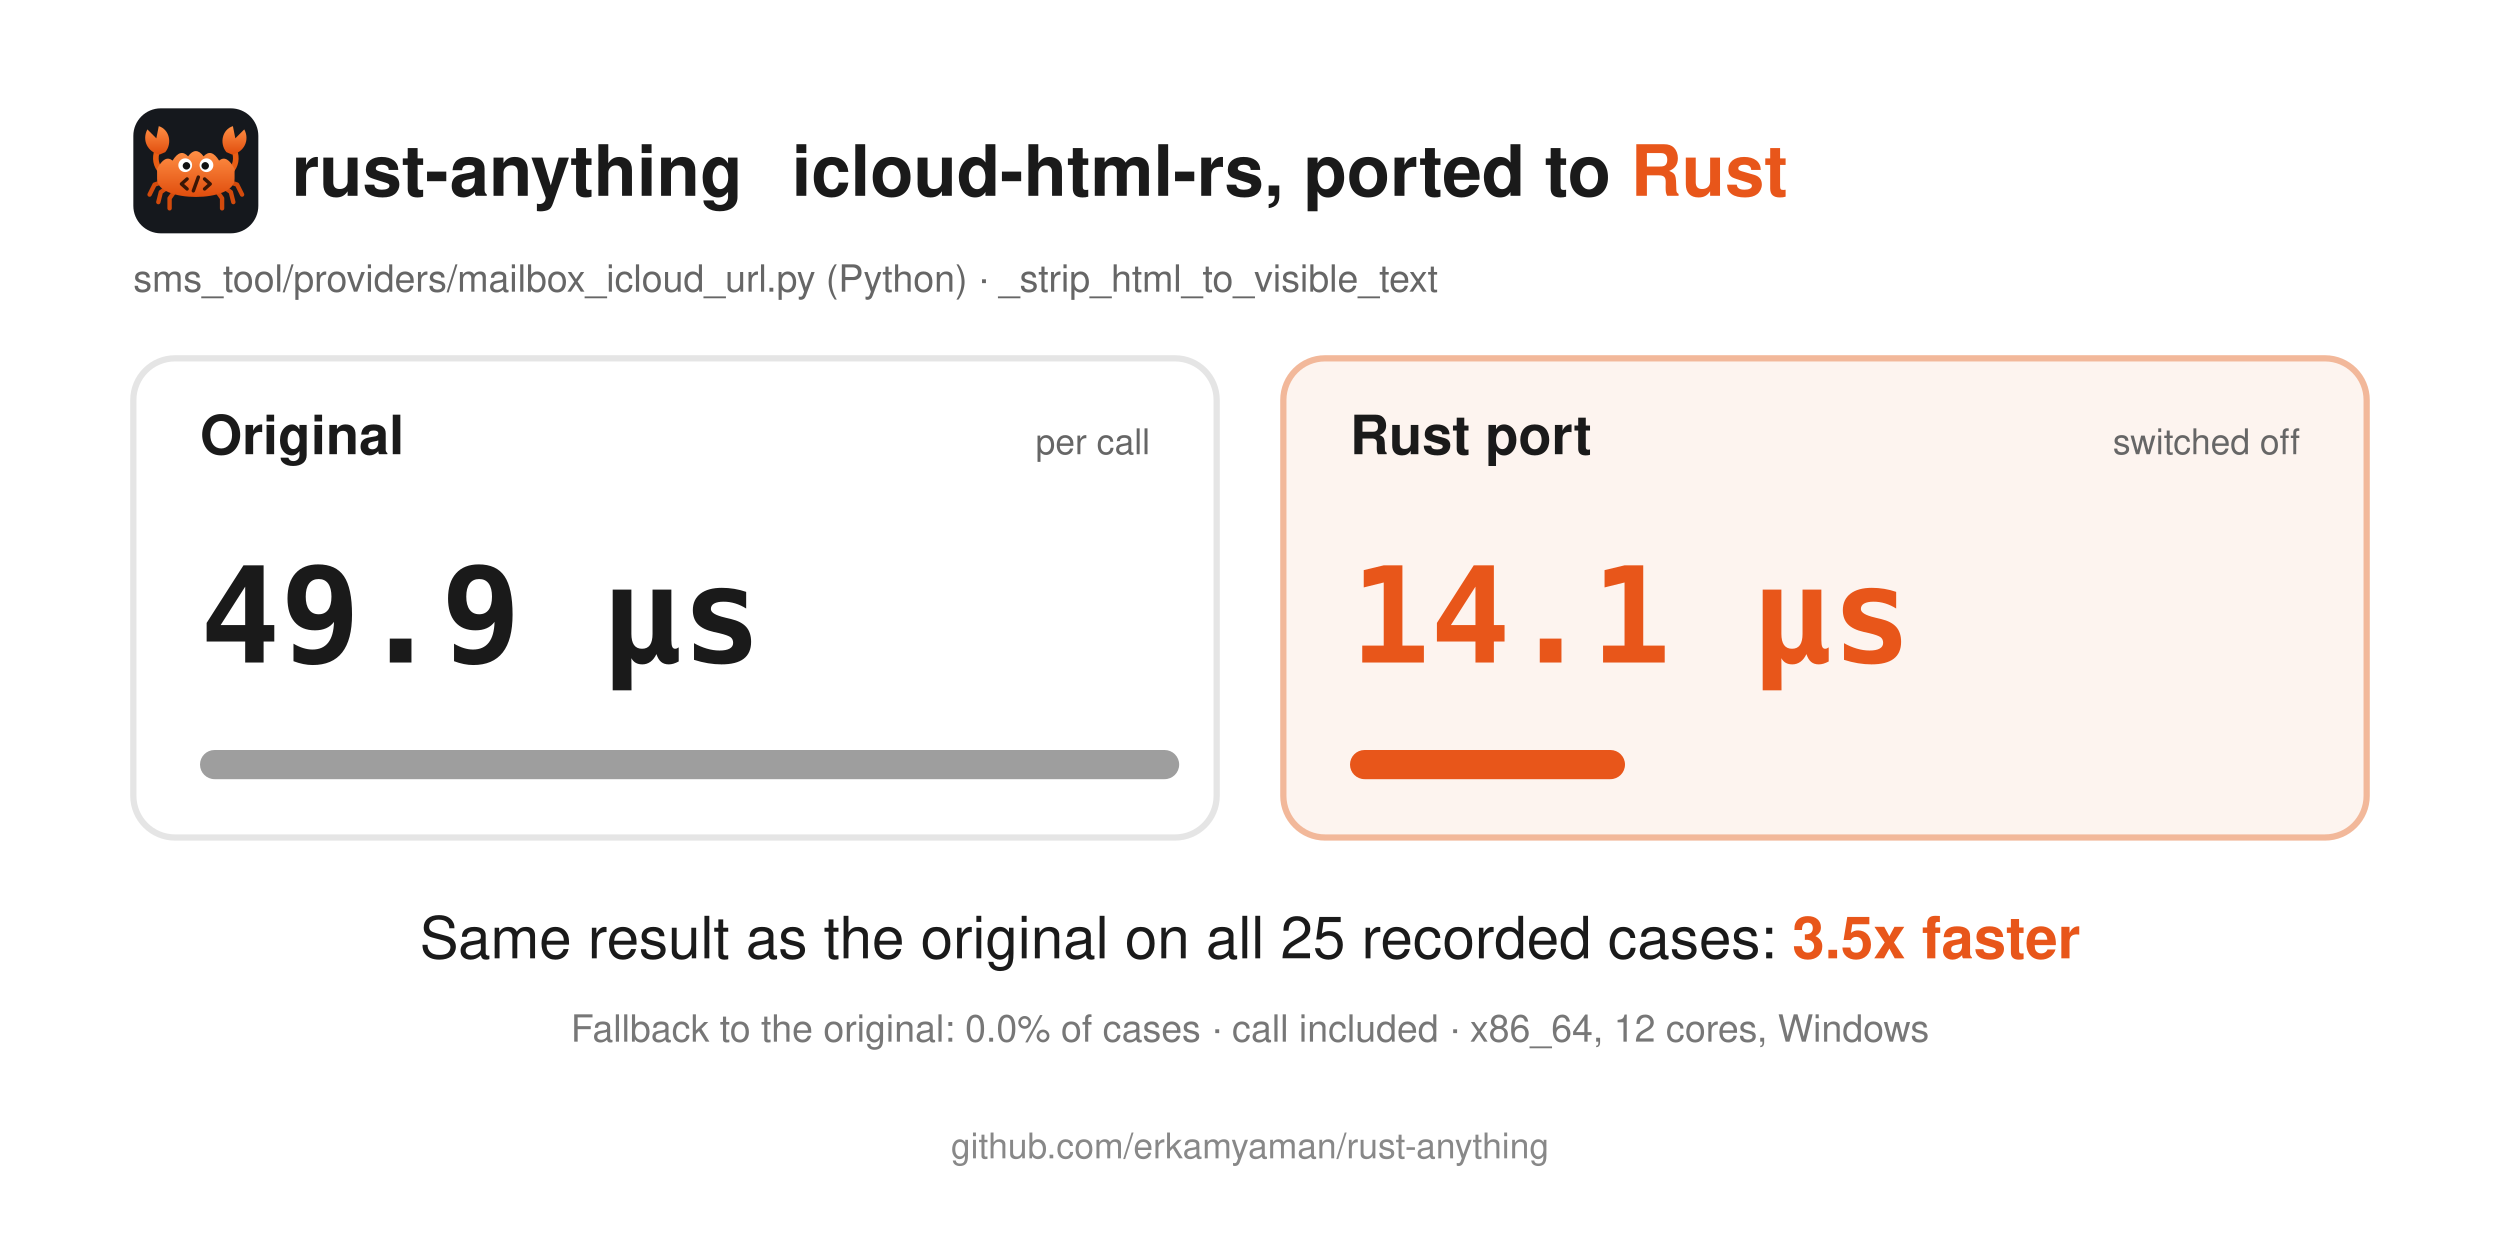
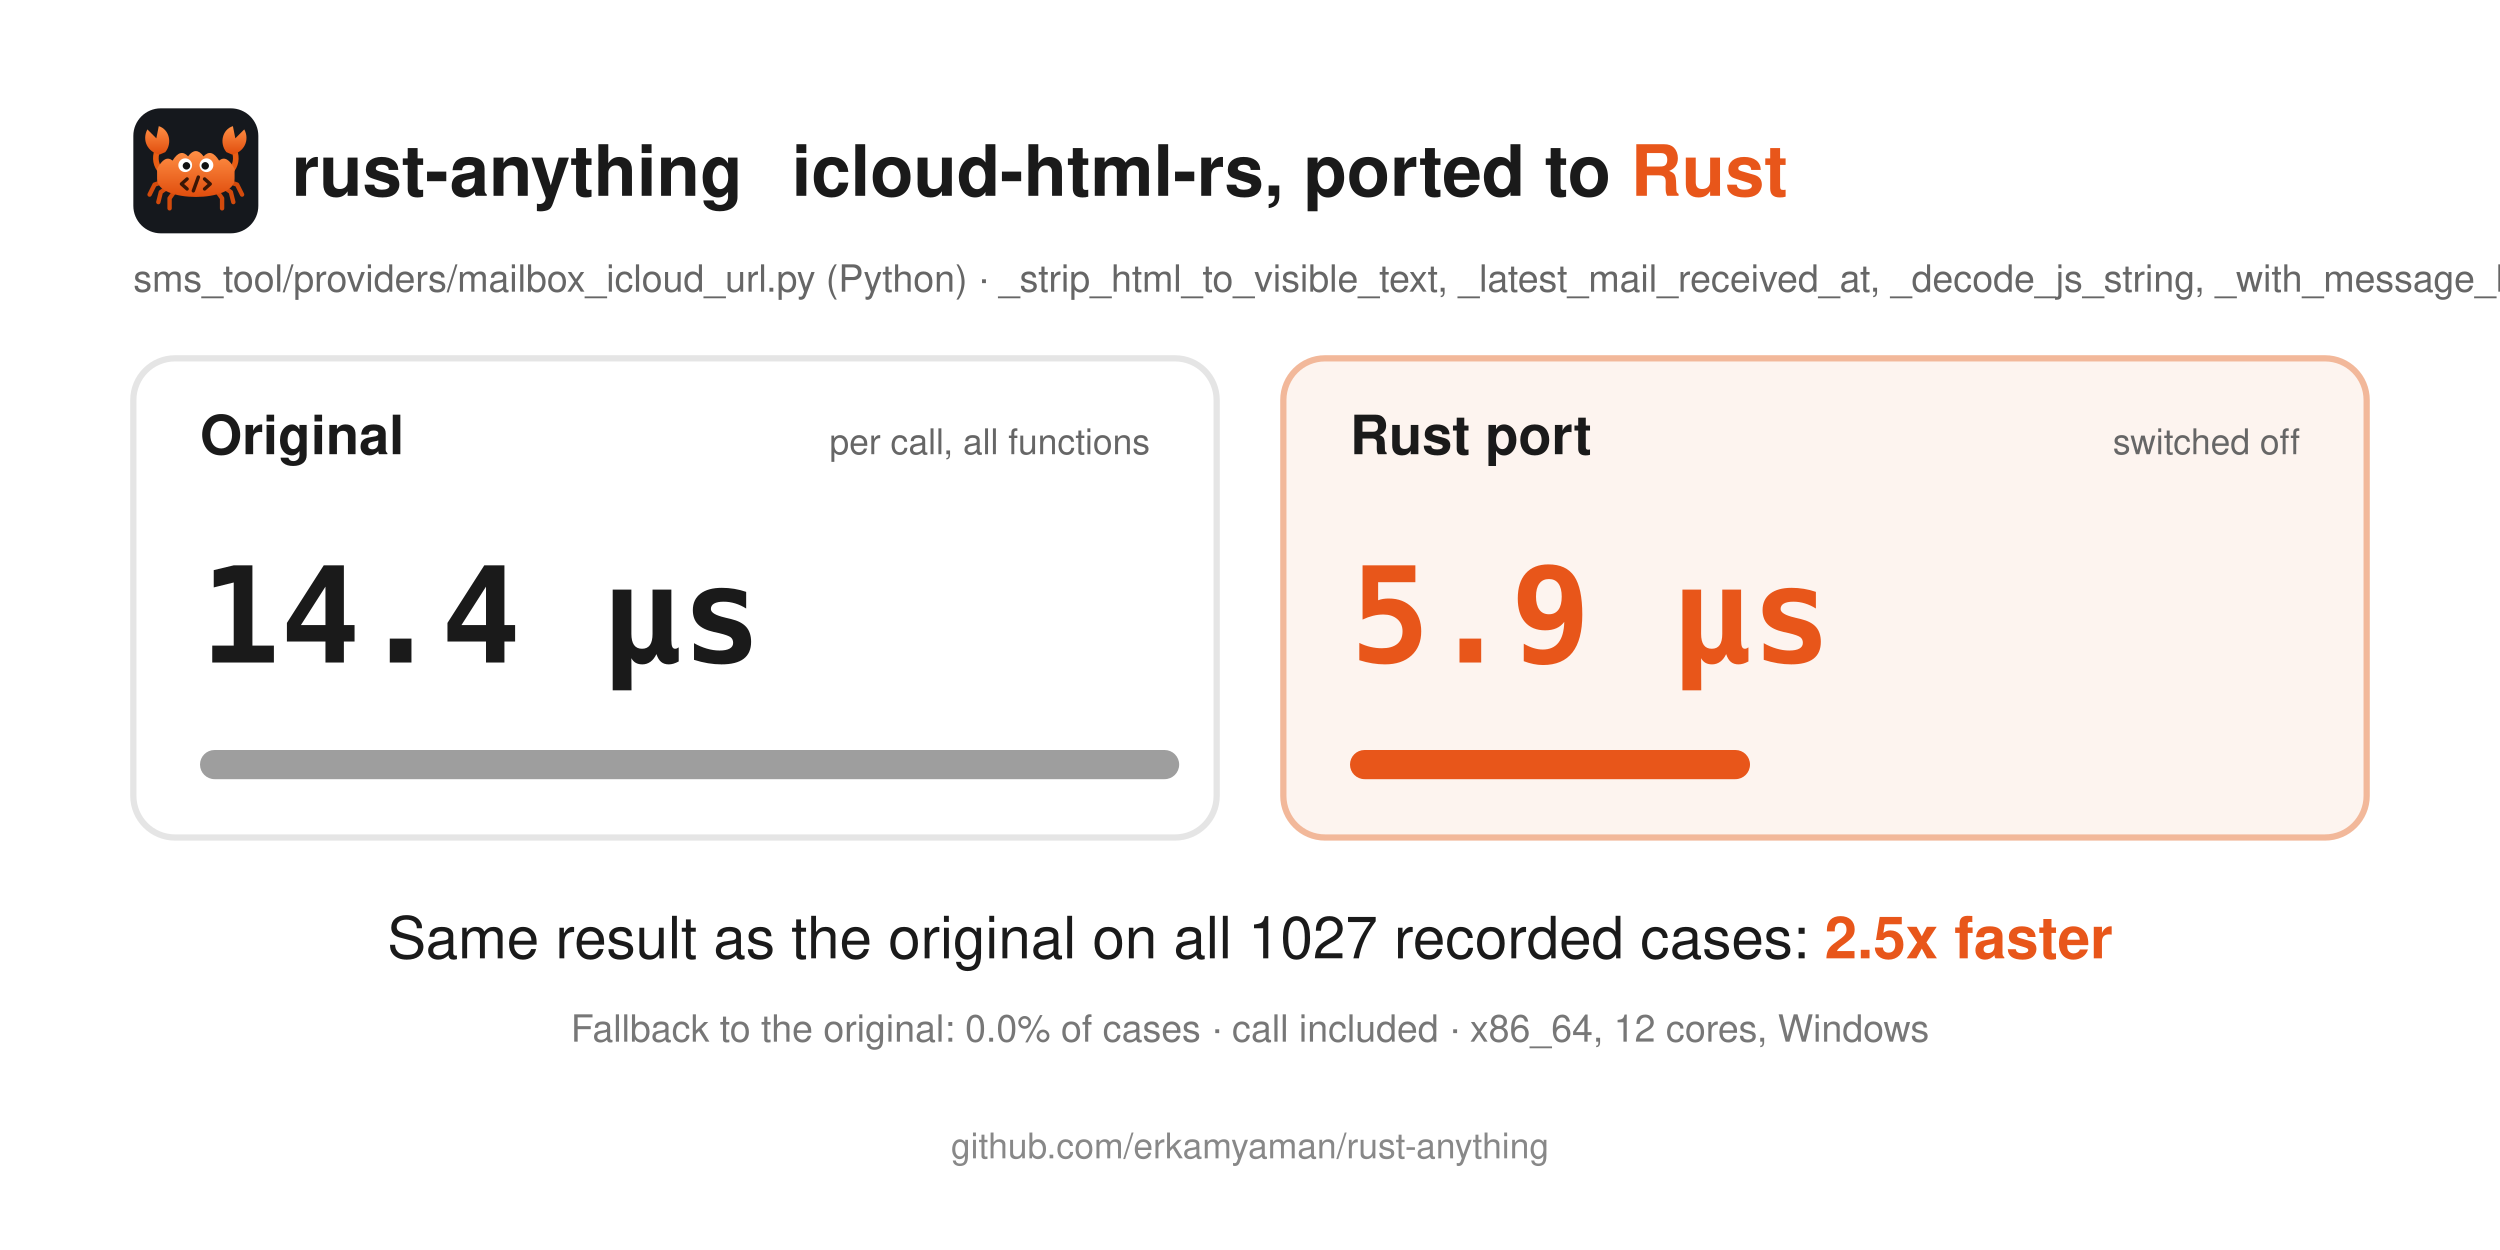
- <svg xmlns="http://www.w3.org/2000/svg" width="1200" height="600" viewBox="0 0 1200 600" role="img" aria-label="icloud-html-rs: 25 of 25 recorded cases match, 3.5x faster">
+ <svg xmlns="http://www.w3.org/2000/svg" width="1200" height="600" viewBox="0 0 1200 600" role="img" aria-label="icloud-html-rs: 1027 of 1027 recorded cases match, 2.5x faster">
  <rect width="1200" height="600" fill="#ffffff" />
  <g font-family="-apple-system, BlinkMacSystemFont, 'Segoe UI', Helvetica, Arial, sans-serif">
    <svg x="64" y="52" width="60" height="60" viewBox="0 0 200 200">
      <rect width="200" height="200" rx="44" fill="#15181d" />
      <defs>
        <linearGradient id="shell" x1="0" y1="0" x2="0" y2="1">
          <stop offset="0" stop-color="#ff8f45" />
          <stop offset="1" stop-color="#e04d0d" />
        </linearGradient>
      </defs>
      <g transform="translate(0,-8)">
        <path d="M52,124 L34,130 L26,146" stroke="#d24a0c" stroke-width="7" stroke-linecap="round" stroke-linejoin="round" fill="none" />
        <path d="M58,132 L44,142 L40,158" stroke="#d24a0c" stroke-width="7" stroke-linecap="round" stroke-linejoin="round" fill="none" />
        <path d="M68,138 L58,152 L58,168" stroke="#d24a0c" stroke-width="7" stroke-linecap="round" stroke-linejoin="round" fill="none" />
        <path d="M148,124 L166,130 L174,146" stroke="#d24a0c" stroke-width="7" stroke-linecap="round" stroke-linejoin="round" fill="none" />
        <path d="M142,132 L156,142 L160,158" stroke="#d24a0c" stroke-width="7" stroke-linecap="round" stroke-linejoin="round" fill="none" />
        <path d="M132,138 L142,152 L142,168" stroke="#d24a0c" stroke-width="7" stroke-linecap="round" stroke-linejoin="round" fill="none" />
        <path d="M48,112 C38,104 34,92 37,80" stroke="#e85d14" stroke-width="9" stroke-linecap="round" fill="none" />
        <path d="M152,112 C162,104 166,92 163,80" stroke="#e85d14" stroke-width="9" stroke-linecap="round" fill="none" />
        <g transform="translate(42,82) scale(1.3,1.3)">
          <path d="M0,0 C-15,-3 -22,-18 -15,-31 L-4,-20 L-1,-35 C12,-31 16,-14 7,-3 Z" fill="url(#shell)" />
        </g>
        <g transform="translate(158,82) scale(-1.3,1.3)">
          <path d="M0,0 C-15,-3 -22,-18 -15,-31 L-4,-20 L-1,-35 C12,-31 16,-14 7,-3 Z" fill="url(#shell)" />
        </g>
        <path d="M38.0,120.4 L38.0,105.0 Q50.4,81.4 62.8,91.6 Q75.2,71.4 87.6,84.8 Q100.0,68.0 112.4,84.8 Q124.8,71.4 137.2,91.6 Q149.6,81.4 162.0,105.0 L162.0,120.4 C164.0,159.6 36.0,159.6 38.0,120.4 Z" fill="url(#shell)" />
        <circle cx="83" cy="99" r="11" fill="#fff" />
        <circle cx="117" cy="99" r="11" fill="#fff" />
        <circle cx="85" cy="100" r="6" fill="#111" />
        <circle cx="115" cy="100" r="6" fill="#111" />
        <g stroke="#3a1606" stroke-width="5.5" stroke-linecap="round" stroke-linejoin="round" fill="none">
          <path d="M86,121 L77,129 L86,137" />
          <path d="M104,118 L96,140" />
          <path d="M114,121 L123,129 L114,137" />
        </g>
      </g>
    </svg>
    <text x="140" y="94" font-size="34" font-weight="700" fill="#1a1a1a">rust-anything</text>
    <text x="380" y="94" font-size="34" font-weight="700" fill="#1a1a1a">icloud-html-rs, ported to <tspan fill="#e8561a">Rust</tspan>
    </text>
-     <text x="64" y="140" font-size="18" fill="#666666">sms_tool/providers/mailbox_icloud_url.py (Python) · _strip_html_to_visible_text</text>
+     <text x="64" y="140" font-size="18" fill="#666666">sms_tool/providers/mailbox_icloud_url.py (Python) · _strip_html_to_visible_text, _latest_mail_received_at, _decode_js_string, _with_message_limit, _same_origin, _extract_url_credentials</text>
    <rect x="64" y="172" width="520" height="230" rx="20" fill="#ffffff" stroke="#e5e5e5" stroke-width="3" />
    <text x="96" y="218" font-size="26" font-weight="700" fill="#1a1a1a">Original</text>
-     <text x="552" y="218" font-size="17" fill="#666666" text-anchor="end">per call</text>
-     <text x="96" y="318" font-family="ui-monospace, SFMono-Regular, Menlo, Consolas, monospace" font-size="64" font-weight="700" fill="#1a1a1a">49.9 µs</text>
+     <text x="552" y="218" font-size="17" fill="#666666" text-anchor="end">per call, all functions</text>
+     <text x="96" y="318" font-family="ui-monospace, SFMono-Regular, Menlo, Consolas, monospace" font-size="64" font-weight="700" fill="#1a1a1a">14.4 µs</text>
    <rect x="96" y="360" width="470" height="14" rx="7" fill="#9e9e9e" />
    <rect x="616" y="172" width="520" height="230" rx="20" fill="#fdf4ef" stroke="#f2b89a" stroke-width="3" />
    <text x="648" y="218" font-size="26" font-weight="700" fill="#1a1a1a">Rust port</text>
    <text x="1104" y="218" font-size="17" fill="#666666" text-anchor="end">switched off</text>
-     <text x="648" y="318" font-family="ui-monospace, SFMono-Regular, Menlo, Consolas, monospace" font-size="64" font-weight="700" fill="#e8561a">14.1 µs</text>
-     <rect x="648" y="360" width="132" height="14" rx="7" fill="#e8561a" />
-     <text x="600" y="460" font-size="28" fill="#1a1a1a" text-anchor="middle">Same result as the original on all 25 recorded cases: <tspan font-weight="700" fill="#e8561a">3.5x faster</tspan>
+     <text x="648" y="318" font-family="ui-monospace, SFMono-Regular, Menlo, Consolas, monospace" font-size="64" font-weight="700" fill="#e8561a">5.9 µs</text>
+     <rect x="648" y="360" width="192" height="14" rx="7" fill="#e8561a" />
+     <text x="600" y="460" font-size="28" fill="#1a1a1a" text-anchor="middle">Same result as the original on all 1027 recorded cases: <tspan font-weight="700" fill="#e8561a">2.5x faster</tspan>
    </text>
    <text x="600" y="500" font-size="18" fill="#777777" text-anchor="middle">Fallback to the original: 0.0% of cases · call included · x86_64, 12 cores, Windows</text>
    <text x="600" y="556" font-size="17" fill="#888888" text-anchor="middle">github.com/erkamyaman/rust-anything</text>
  </g>
</svg>
